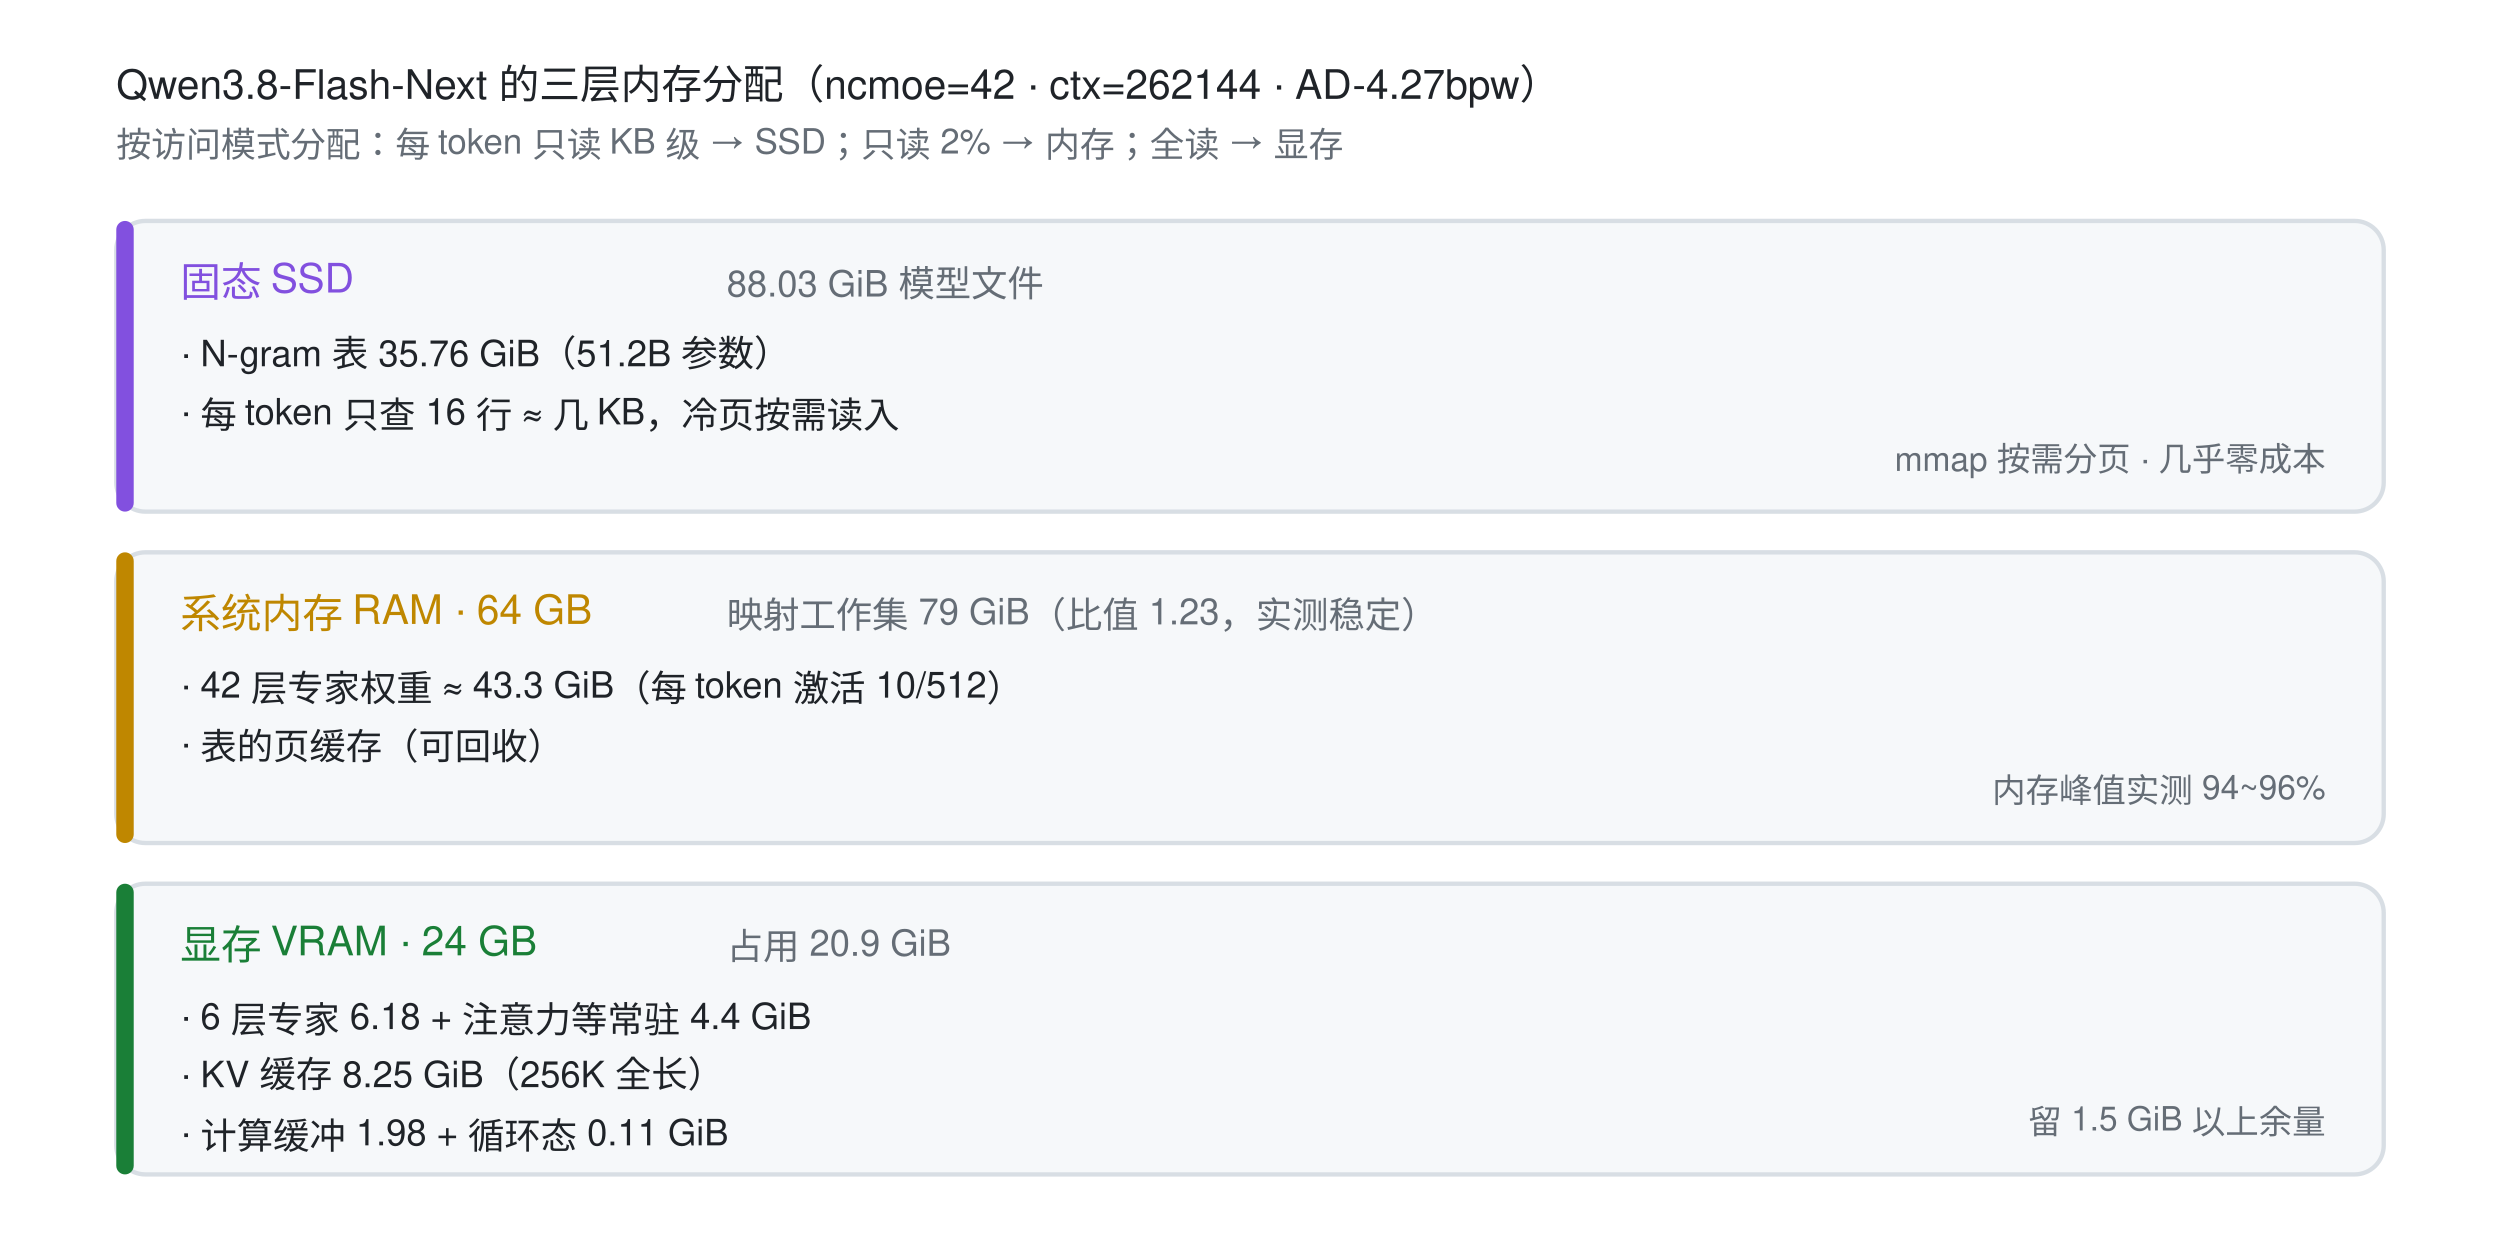
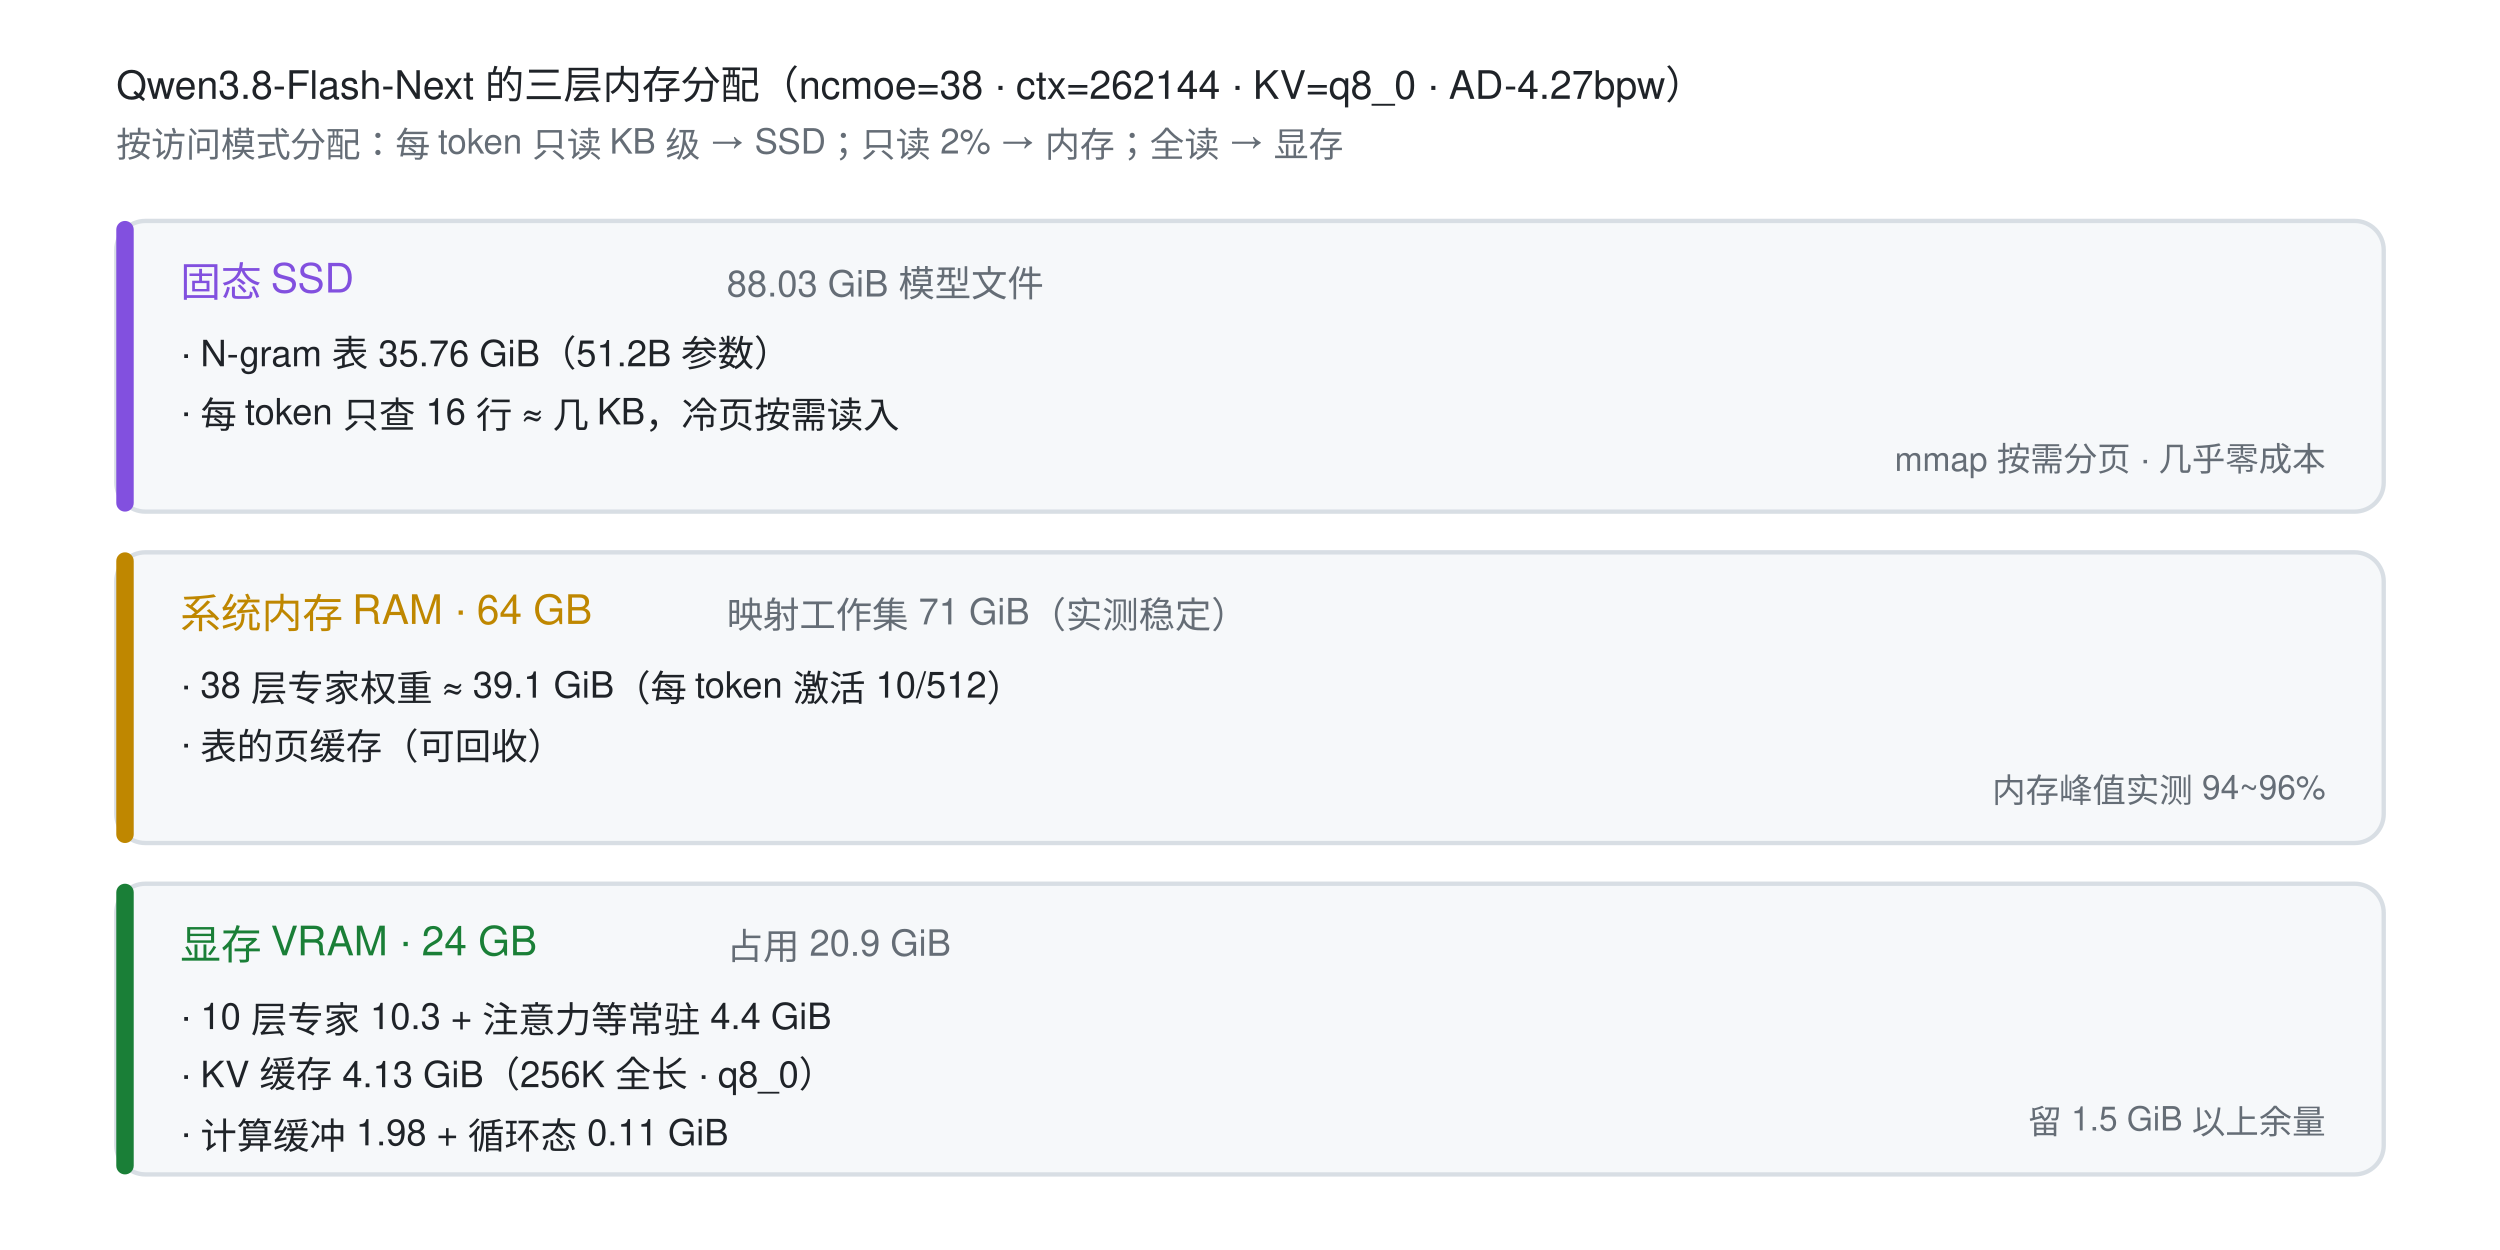
<svg xmlns="http://www.w3.org/2000/svg" viewBox="0 0 860 430" width="860" height="430" role="img">
  <rect width="860" height="430" fill="#ffffff" />
-   <text x="40" y="34" font-family="system-ui,-apple-system,'Segoe UI',Helvetica,Arial,sans-serif" font-size="14" fill="#1f2328" font-weight="500" text-anchor="start">Qwen3.8-Flash-Next 的三层内存分配（ncmoe=42 · ctx=262144 · AD-4.27bpw）</text>
+   <text x="40" y="34" font-family="system-ui,-apple-system,'Segoe UI',Helvetica,Arial,sans-serif" font-size="13.5" fill="#1f2328" font-weight="500" text-anchor="start">Qwen3.8-Flash-Next 的三层内存分配（ncmoe=38 · ctx=262144 · KV=q8_0 · AD-4.27bpw）</text>
  <text x="40" y="54" font-family="system-ui,-apple-system,'Segoe UI',Helvetica,Arial,sans-serif" font-size="12" fill="#656d76" font-weight="400" text-anchor="start">按访问模式分配：每 token 只读 KB 级 → SSD；只读 2% → 内存；全读 → 显存</text>
  <rect x="40" y="76" width="780" height="100" rx="10" fill="#f6f8fa" stroke="#d8dee4" stroke-width="1.5" />
  <rect x="40" y="76" width="6" height="100" rx="3" fill="#8250df" />
  <text x="62" y="102" font-family="system-ui,-apple-system,'Segoe UI',Helvetica,Arial,sans-serif" font-size="14" fill="#8250df" font-weight="500" text-anchor="start">固态 SSD</text>
  <text x="250" y="102" font-family="system-ui,-apple-system,'Segoe UI',Helvetica,Arial,sans-serif" font-size="12.5" fill="#656d76" font-weight="400" text-anchor="start">88.03 GiB 模型文件</text>
  <text x="62" y="126" font-family="system-ui,-apple-system,'Segoe UI',Helvetica,Arial,sans-serif" font-size="12.5" fill="#1f2328" font-weight="400" text-anchor="start">· N-gram 表 35.76 GiB（51.2B 参数）</text>
  <text x="62" y="146" font-family="system-ui,-apple-system,'Segoe UI',Helvetica,Arial,sans-serif" font-size="12.5" fill="#1f2328" font-weight="400" text-anchor="start">· 每 token 只查 16 行 ≈ 几 KB，冷页按需读入</text>
  <text x="800" y="162" font-family="system-ui,-apple-system,'Segoe UI',Helvetica,Arial,sans-serif" font-size="11.5" fill="#656d76" font-weight="400" text-anchor="end">mmap 按需分页 · 几乎零成本</text>
  <rect x="40" y="190" width="780" height="100" rx="10" fill="#f6f8fa" stroke="#d8dee4" stroke-width="1.5" />
  <rect x="40" y="190" width="6" height="100" rx="3" fill="#bf8700" />
  <text x="62" y="216" font-family="system-ui,-apple-system,'Segoe UI',Helvetica,Arial,sans-serif" font-size="14" fill="#bf8700" font-weight="500" text-anchor="start">系统内存 RAM · 64 GB</text>
-   <text x="250" y="216" font-family="system-ui,-apple-system,'Segoe UI',Helvetica,Arial,sans-serif" font-size="12.5" fill="#656d76" font-weight="400" text-anchor="start">映射工作集 79 GiB（比值 1.23，实测稳定）</text>
-   <text x="62" y="240" font-family="system-ui,-apple-system,'Segoe UI',Helvetica,Arial,sans-serif" font-size="12.5" fill="#1f2328" font-weight="400" text-anchor="start">· 42 层专家权重 ≈ 43.3 GiB（每 token 激活 10/512）</text>
+   <text x="250" y="216" font-family="system-ui,-apple-system,'Segoe UI',Helvetica,Arial,sans-serif" font-size="12.5" fill="#656d76" font-weight="400" text-anchor="start">映射工作集 71 GiB（实测稳定）</text>
+   <text x="62" y="240" font-family="system-ui,-apple-system,'Segoe UI',Helvetica,Arial,sans-serif" font-size="12.5" fill="#1f2328" font-weight="400" text-anchor="start">· 38 层专家权重 ≈ 39.1 GiB（每 token 激活 10/512）</text>
  <text x="62" y="260" font-family="system-ui,-apple-system,'Segoe UI',Helvetica,Arial,sans-serif" font-size="12.5" fill="#1f2328" font-weight="400" text-anchor="start">· 表的页缓存（可回收）</text>
  <text x="800" y="276" font-family="system-ui,-apple-system,'Segoe UI',Helvetica,Arial,sans-serif" font-size="11.5" fill="#656d76" font-weight="400" text-anchor="end">内存峰值实测 94~96%</text>
  <rect x="40" y="304" width="780" height="100" rx="10" fill="#f6f8fa" stroke="#d8dee4" stroke-width="1.5" />
  <rect x="40" y="304" width="6" height="100" rx="3" fill="#1a7f37" />
  <text x="62" y="330" font-family="system-ui,-apple-system,'Segoe UI',Helvetica,Arial,sans-serif" font-size="14" fill="#1a7f37" font-weight="500" text-anchor="start">显存 VRAM · 24 GB</text>
  <text x="250" y="330" font-family="system-ui,-apple-system,'Segoe UI',Helvetica,Arial,sans-serif" font-size="12.5" fill="#656d76" font-weight="400" text-anchor="start">占用 20.9 GiB</text>
-   <text x="62" y="354" font-family="system-ui,-apple-system,'Segoe UI',Helvetica,Arial,sans-serif" font-size="12.5" fill="#1f2328" font-weight="400" text-anchor="start">· 6 层专家 6.18 + 注意力等常驻 4.4 GiB</text>
-   <text x="62" y="374" font-family="system-ui,-apple-system,'Segoe UI',Helvetica,Arial,sans-serif" font-size="12.5" fill="#1f2328" font-weight="400" text-anchor="start">· KV 缓存 8.25 GiB（256K 全长）</text>
+   <text x="62" y="354" font-family="system-ui,-apple-system,'Segoe UI',Helvetica,Arial,sans-serif" font-size="12.5" fill="#1f2328" font-weight="400" text-anchor="start">· 10 层专家 10.3 + 注意力等常驻 4.4 GiB</text>
+   <text x="62" y="374" font-family="system-ui,-apple-system,'Segoe UI',Helvetica,Arial,sans-serif" font-size="12.5" fill="#1f2328" font-weight="400" text-anchor="start">· KV 缓存 4.13 GiB（256K 全长 · q8_0）</text>
  <text x="62" y="394" font-family="system-ui,-apple-system,'Segoe UI',Helvetica,Arial,sans-serif" font-size="12.5" fill="#1f2328" font-weight="400" text-anchor="start">· 计算缓冲 1.98 + 循环态 0.11 GiB</text>
  <text x="800" y="390" font-family="system-ui,-apple-system,'Segoe UI',Helvetica,Arial,sans-serif" font-size="11.5" fill="#656d76" font-weight="400" text-anchor="end">留 1.5 GiB 以上余量</text>
</svg>
